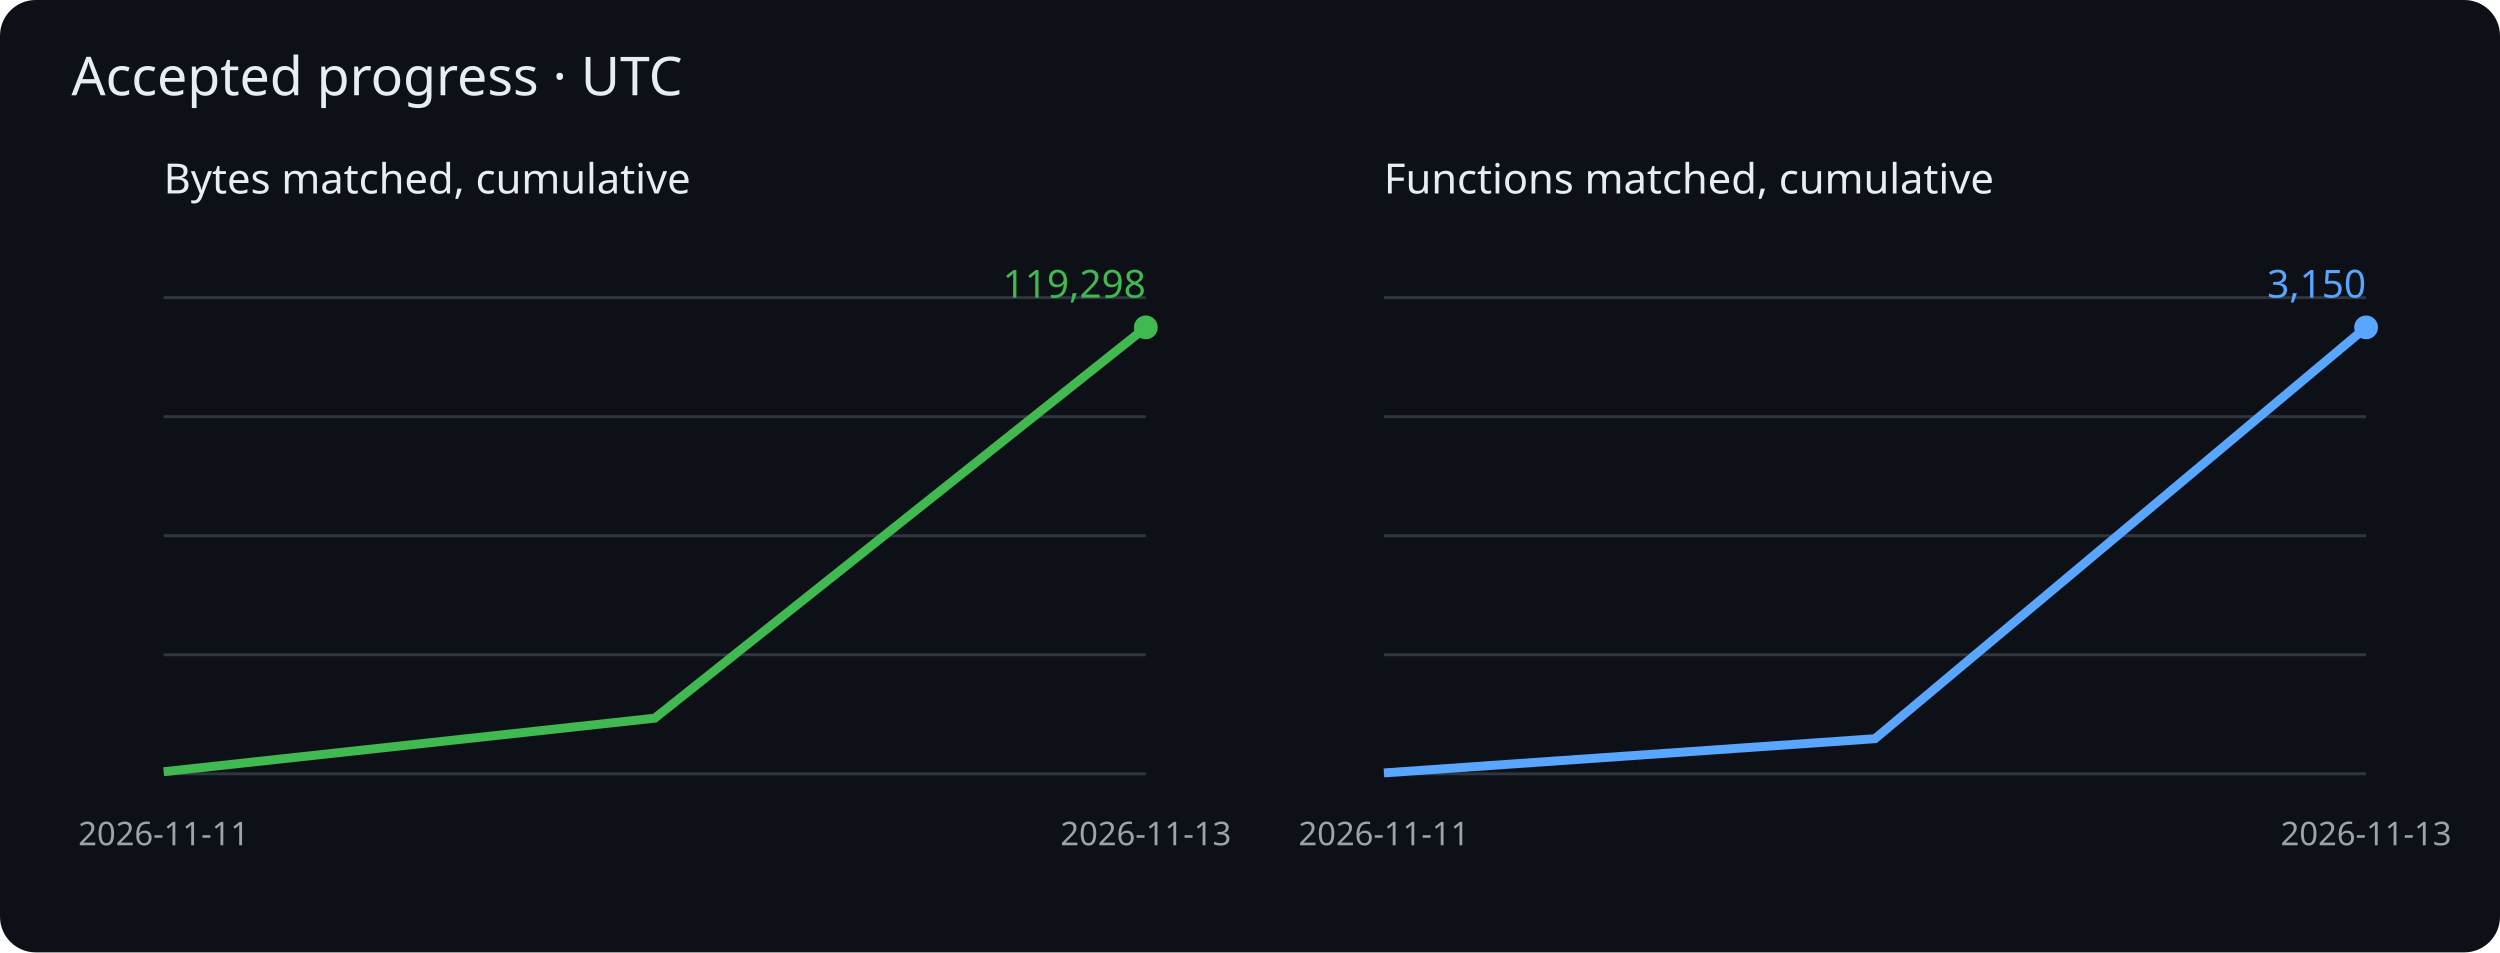
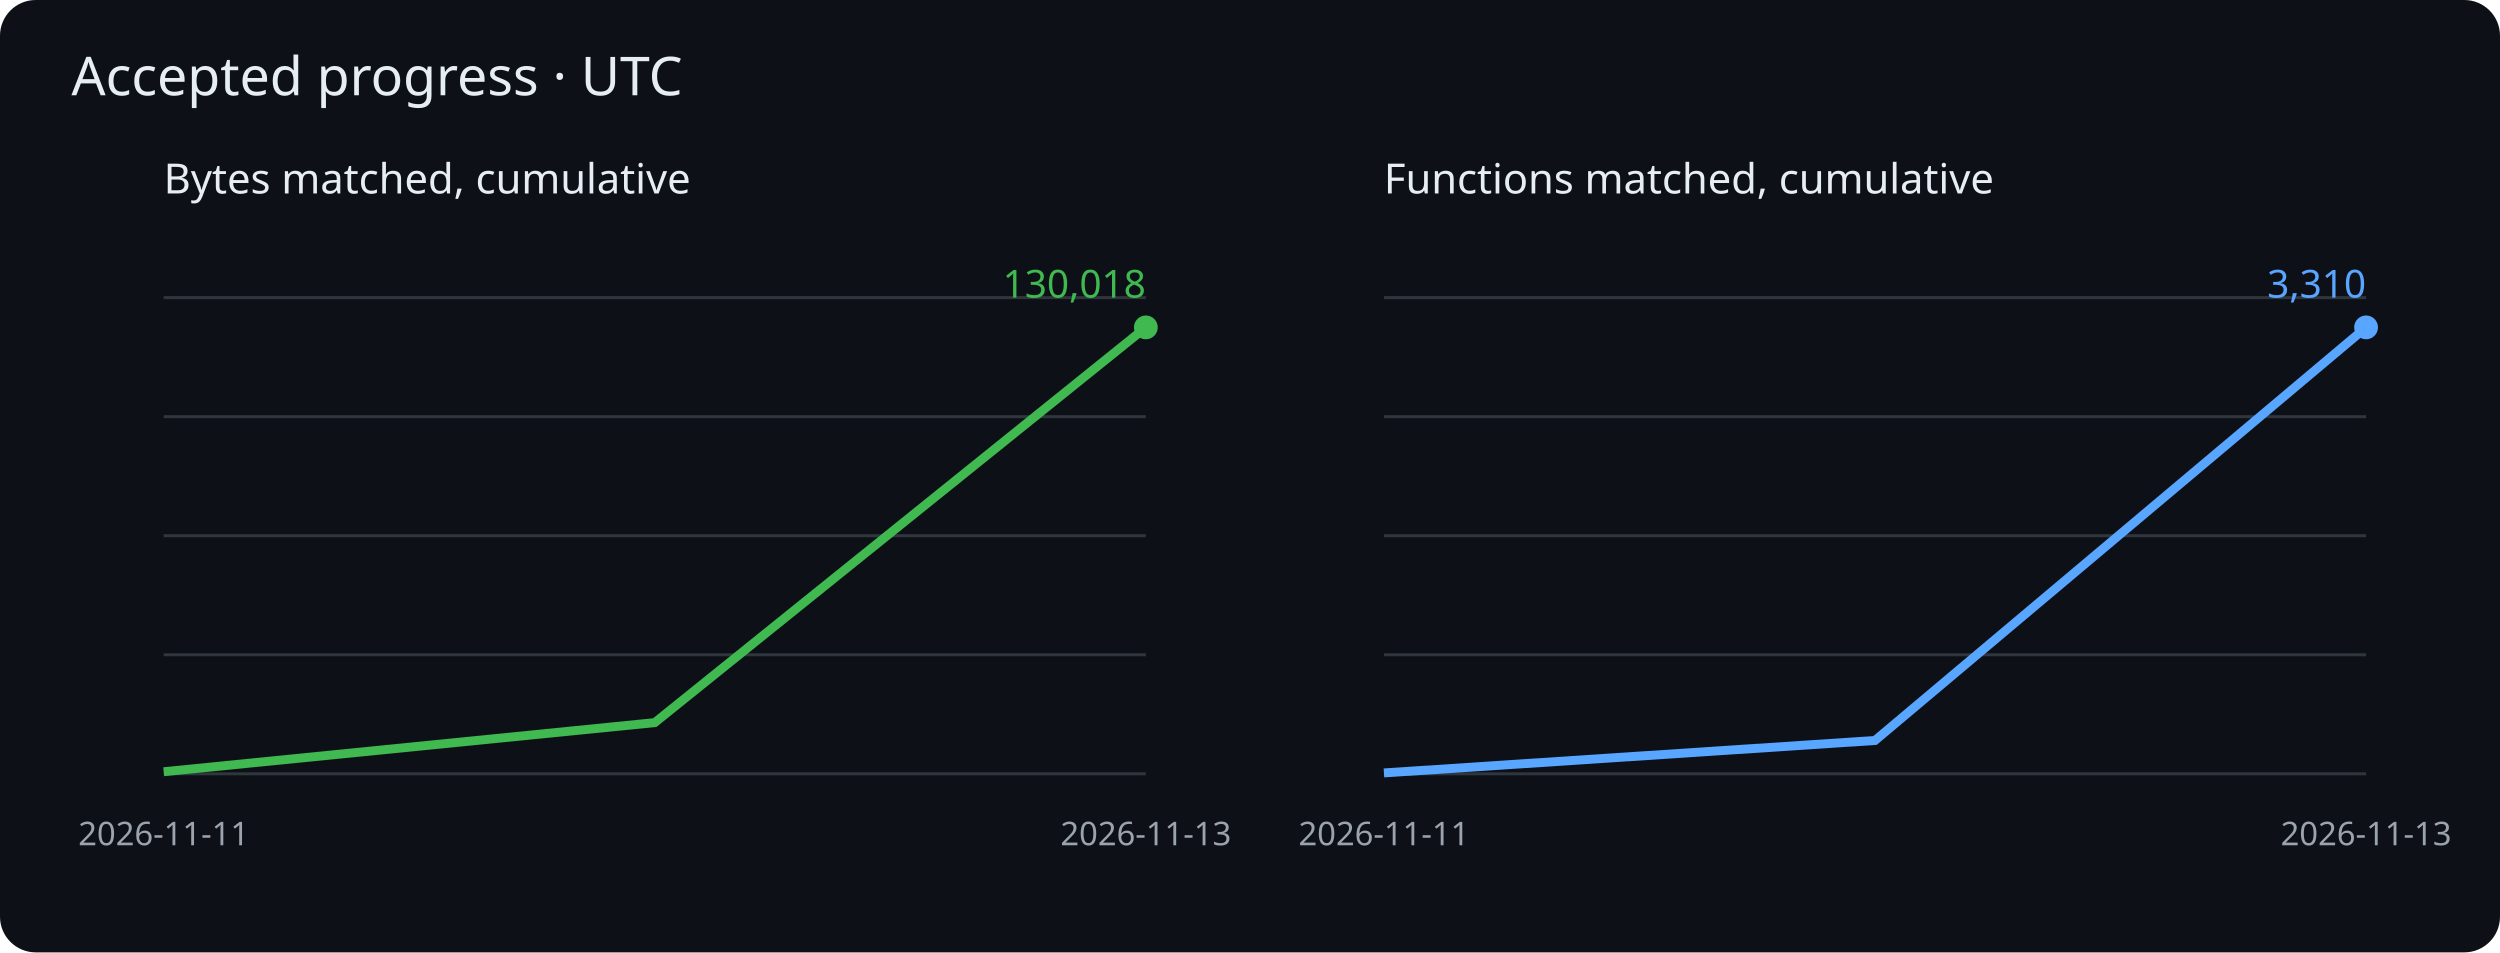
<svg xmlns="http://www.w3.org/2000/svg" viewBox="0 0 840 320" role="img" aria-label="Cumulative matched bytes and functions">
  <rect width="840" height="320" rx="12" fill="#0d1117" />
  <g font-family="sans-serif">
    <text x="24" y="32" fill="#e6edf3" font-size="18">Accepted progress · UTC</text>
    <text x="55" y="65" fill="#e6edf3" font-size="14">Bytes matched, cumulative</text>
    <path d="M55 260h330" stroke="#30363d" />
    <path d="M55 220h330" stroke="#30363d" />
    <path d="M55 180h330" stroke="#30363d" />
    <path d="M55 140h330" stroke="#30363d" />
    <path d="M55 100h330" stroke="#30363d" />
-     <polyline points="55.0,259.3 220.0,241.3 385.0,110.0" fill="none" stroke="#3fb950" stroke-width="3" />
+     <polyline points="55.0,259.3 220.0,242.8 385.0,110.0" fill="none" stroke="#3fb950" stroke-width="3" />
    <circle cx="385.0" cy="110.0" r="4" fill="#3fb950" />
-     <text x="385.0" y="100.0" text-anchor="end" fill="#3fb950" font-size="13">119,298</text>
+     <text x="385.0" y="100.0" text-anchor="end" fill="#3fb950" font-size="13">130,018</text>
    <text x="55.0" y="284" fill="#9ba3ad" font-size="11" text-anchor="middle">2026-11-11</text>
    <text x="385.0" y="284" fill="#9ba3ad" font-size="11" text-anchor="middle">2026-11-13</text>
    <text x="465" y="65" fill="#e6edf3" font-size="14">Functions matched, cumulative</text>
    <path d="M465 260h330" stroke="#30363d" />
    <path d="M465 220h330" stroke="#30363d" />
    <path d="M465 180h330" stroke="#30363d" />
    <path d="M465 140h330" stroke="#30363d" />
    <path d="M465 100h330" stroke="#30363d" />
-     <polyline points="465.0,259.7 630.0,248.2 795.0,110.0" fill="none" stroke="#58a6ff" stroke-width="3" />
+     <polyline points="465.0,259.7 630.0,248.8 795.0,110.0" fill="none" stroke="#58a6ff" stroke-width="3" />
    <circle cx="795.0" cy="110.0" r="4" fill="#58a6ff" />
-     <text x="795.0" y="100.0" text-anchor="end" fill="#58a6ff" font-size="13">3,150</text>
+     <text x="795.0" y="100.0" text-anchor="end" fill="#58a6ff" font-size="13">3,310</text>
    <text x="465.0" y="284" fill="#9ba3ad" font-size="11" text-anchor="middle">2026-11-11</text>
    <text x="795.0" y="284" fill="#9ba3ad" font-size="11" text-anchor="middle">2026-11-13</text>
  </g>
</svg>
